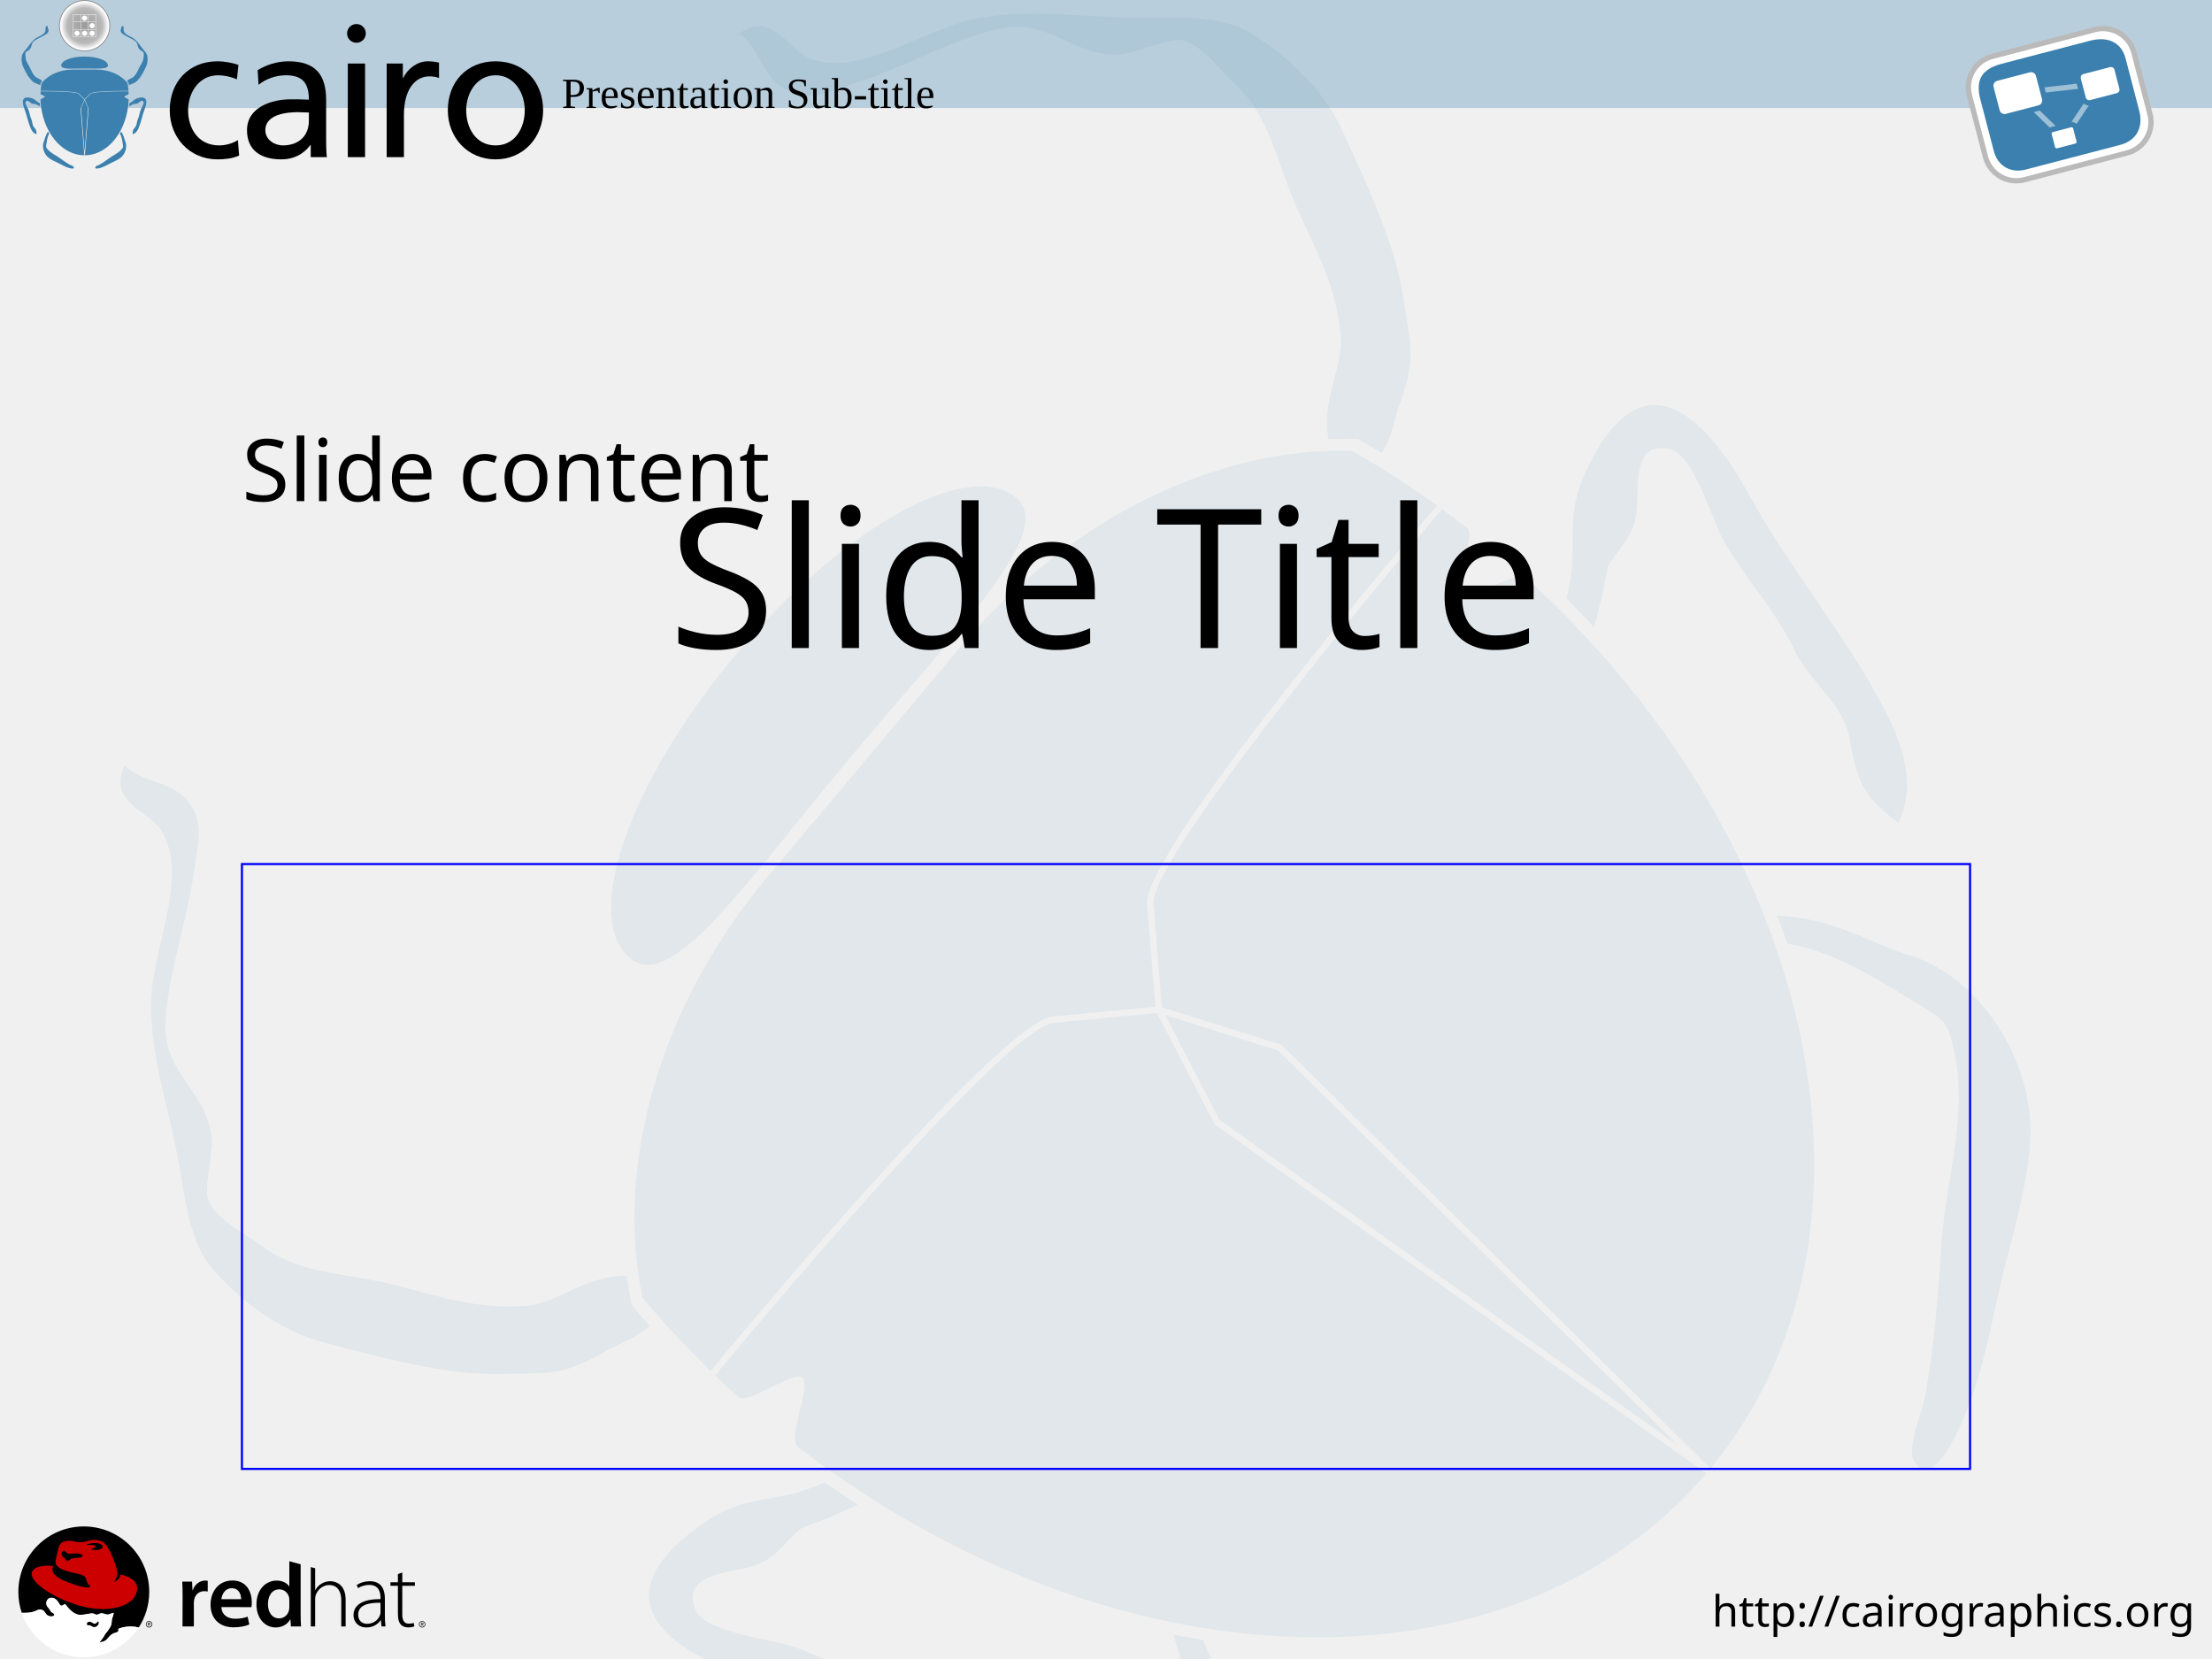
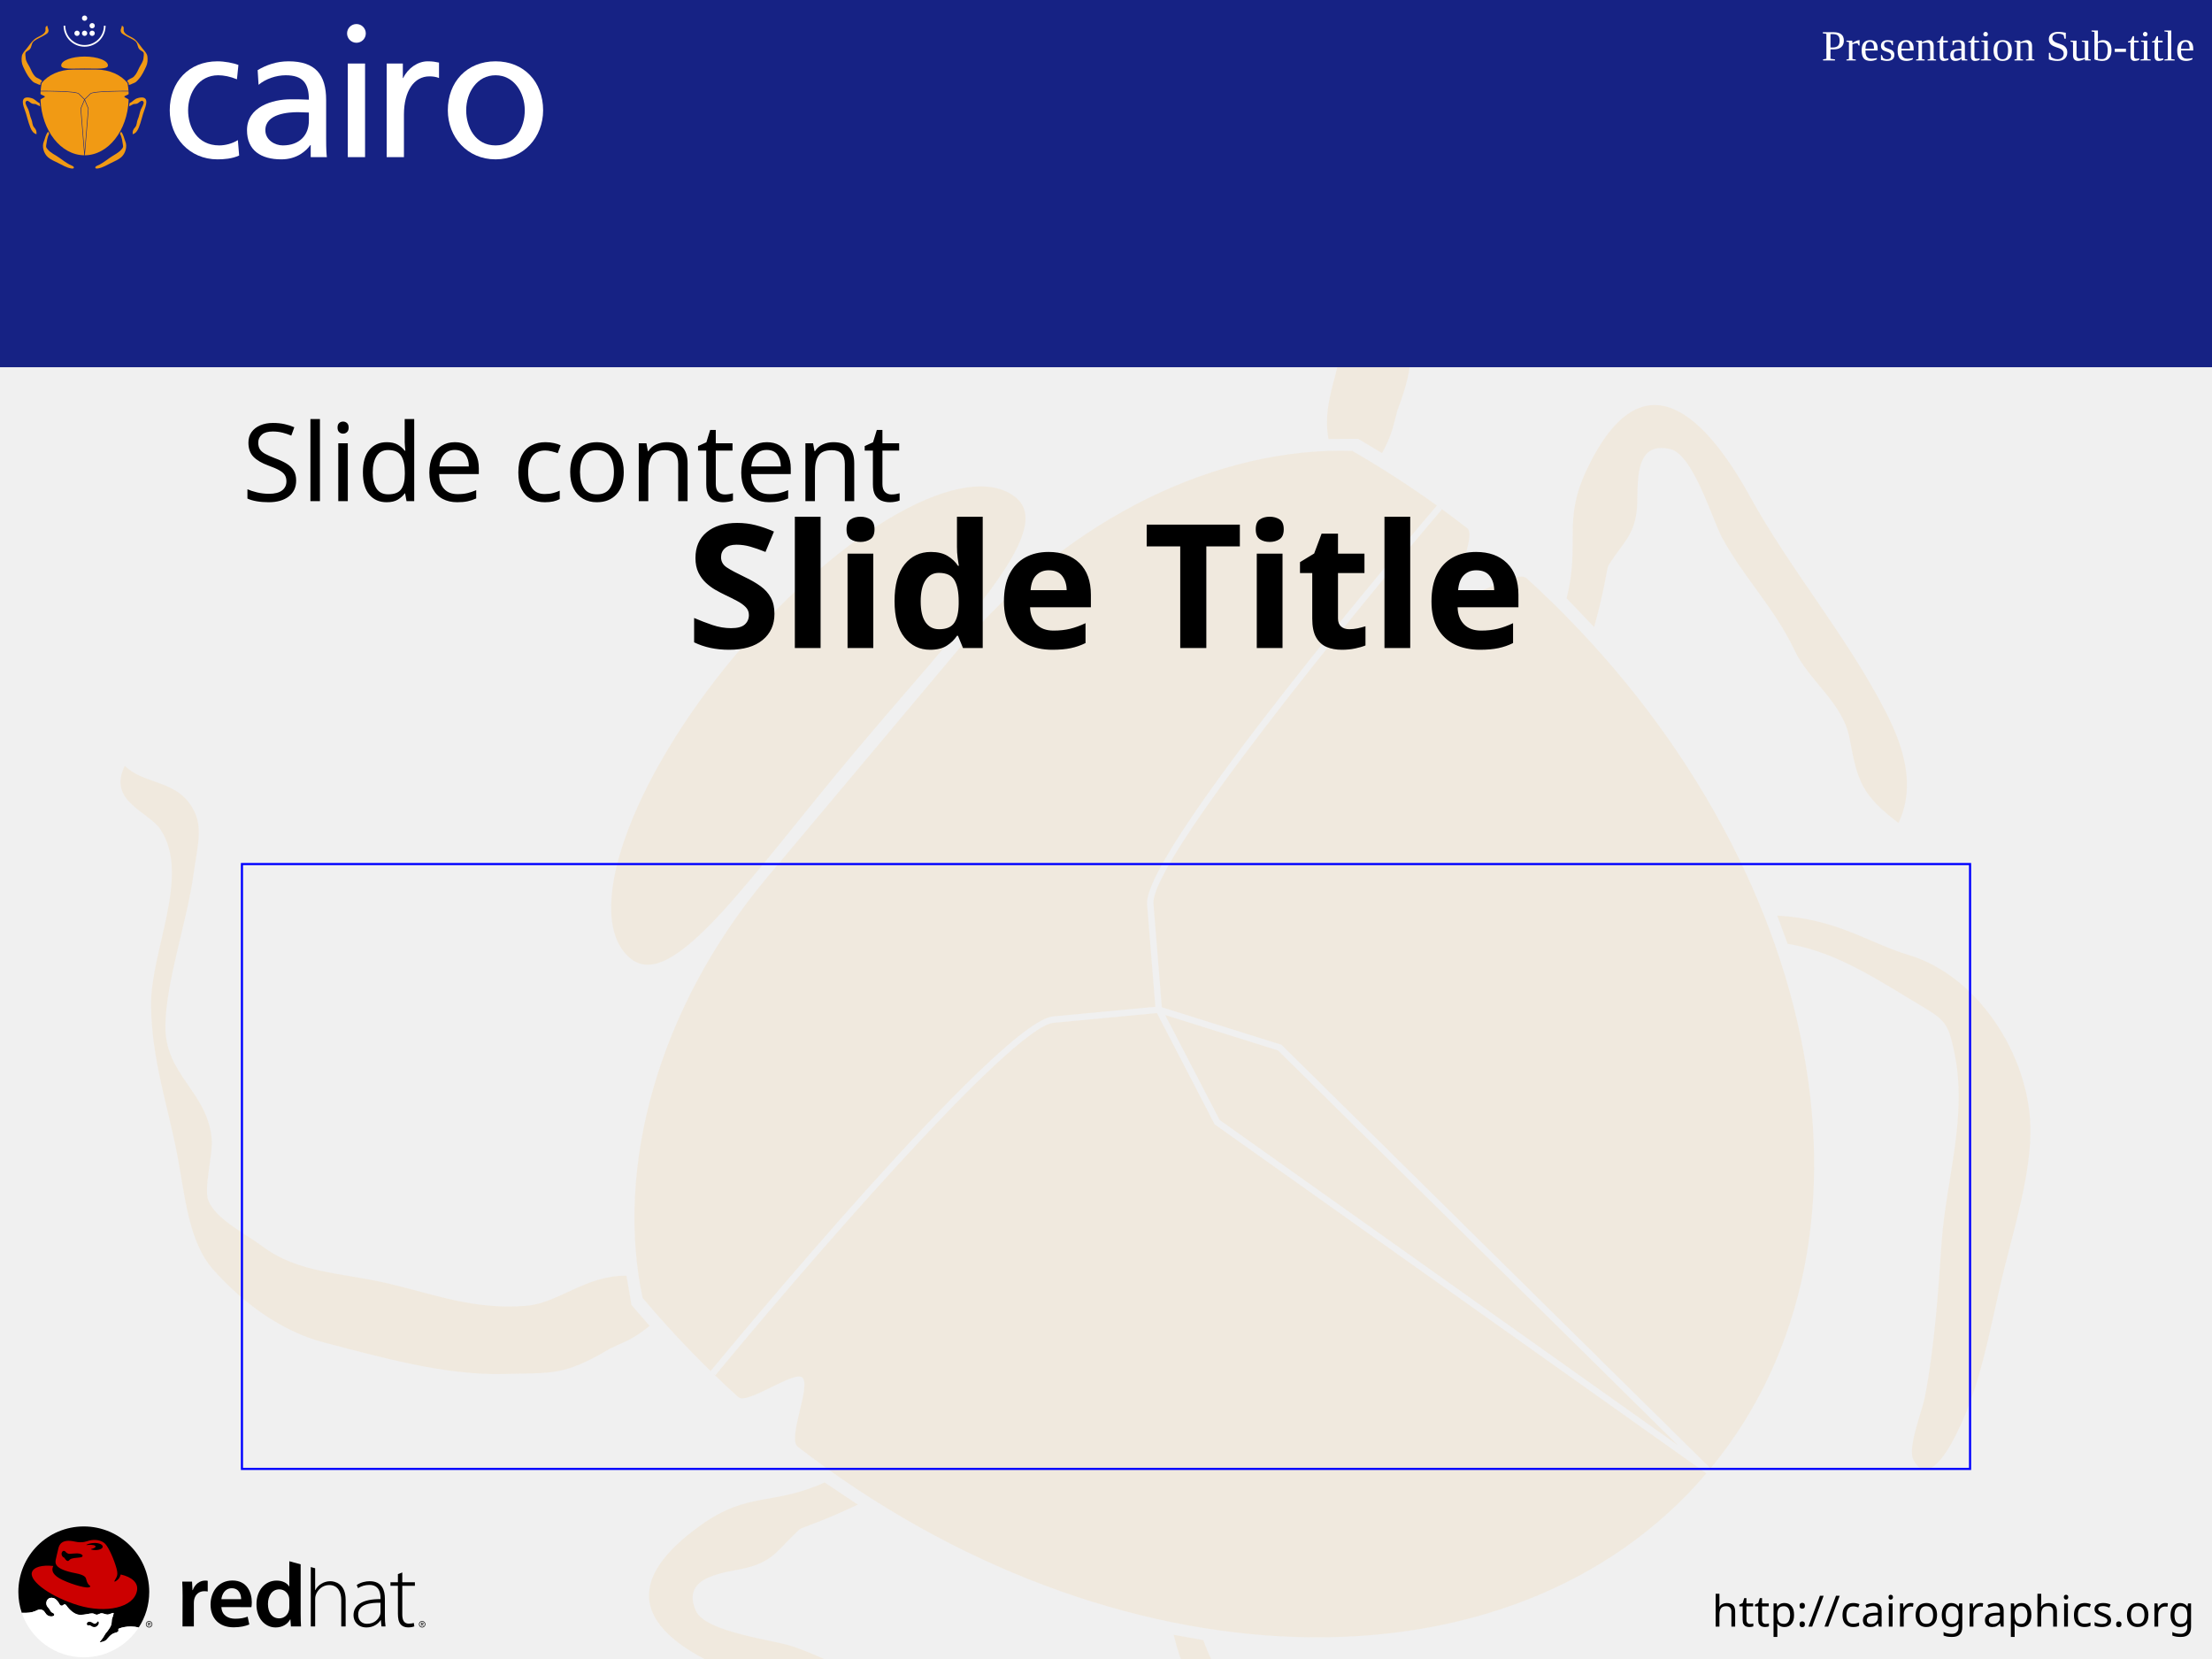
<svg xmlns="http://www.w3.org/2000/svg" xmlns:ns2="http://www.svgslides.org/svgslides0.1" xmlns:xlink="http://www.w3.org/1999/xlink" width="1024" height="768" fill="black">
  <defs id="cairo-artwork_defs">
    <g id="hacker_emblem">
      <g id="hacker_emblem_grid" fill="white" stroke="none">
        <rect x="-2.95" y="-3.05" width="6" height="0.1" />
        <rect x="2.95" y="-2.95" width="0.1" height="6" />
        <rect x="-3.05" y="2.95" width="6" height="0.1" />
        <rect x="-3.05" y="-3.05" width="0.1" height="6" />
        <rect x="-1.05" y="-2.95" width="0.1" height="5.9" />
        <rect x="0.95" y="-2.95" width="0.1" height="5.9" />
        <rect x="-2.95" y="-1.05" width="1.9" height="0.1" />
        <rect x="-0.95" y="-1.05" width="1.9" height="0.1" />
        <rect x="1.05" y="-1.05" width="1.9" height="0.1" />
        <rect x="-2.95" y="0.95" width="1.9" height="0.1" />
        <rect x="-0.95" y="0.95" width="1.9" height="0.1" />
        <rect x="1.05" y="0.95" width="1.9" height="0.1" />
      </g>
      <g id="hacker_emblem_dots" fill="white">
        <circle cx="0" cy="-2" r="0.7" />
        <circle cx="2" cy="0" r="0.7" />
        <circle cx="-2" cy="2" r="0.7" />
        <circle cx="0" cy="2" r="0.7" />
        <circle cx="2" cy="2" r="0.7" />
      </g>
    </g>
-     <g id="scarab" fill="#3B80AE">
+     <g id="scarab" fill="#f19a14">
      <g transform="translate(-150, -170)">
        <path id="scarab_head" d="M205.599,94.567c0-11.668-24.914-21.129-55.628-21.129     c-30.723,0-55.624,9.46-55.624,21.129c0,10.203,24.901,7.346,55.624,7.346C180.685,101.913,205.599,104.233,205.599,94.567z" />
        <path id="scarab_torso" d="M136.423,161.506c0,0,12.751,12.577,13.547,13.362     c2.262-2.232,13.545-13.362,13.545-13.362c7.135-7.036,87.111-6.399,91.066-6.363c-0.469-6.298-1.254-12.472-2.325-18.519     c-15.183-19.279-42.811-32.225-74.485-32.225h-55.518c-31.745,0-59.439,13.011-74.598,32.37c-1.054,6-1.829,12.128-2.296,18.374     C49.321,155.106,129.288,154.47,136.423,161.506z" />
        <path id="scarab_spine" d="M149.97,301.187c2.005-24.729,8.386-103.483,8.405-103.721     c-0.09-0.219-6.478-15.578-8.405-20.214c-1.936,4.655-8.316,19.995-8.408,20.214C141.582,197.704,147.965,276.458,149.97,301.187z" />
        <path id="scarab_wing_left" d="M140.403,197.149l8.862-21.31l-13.686-13.499     c-5.65-5.573-67.074-6.235-90.259-6.019l-0.006-0.622c-0.154,2.144-0.271,4.302-0.35,6.475     c-0.076,2.207,10.392,4.706,10.392,6.717c0,2.319-10.457,5.084-10.359,7.631c2.993,73.349,48.53,131.631,104.372,132.048     l-9.02-111.29L140.403,197.149z" />
        <path id="scarab_wing_right" d="M244.585,168.891c0-2.011,10.467-4.506,10.391-6.715     c-0.079-2.174-0.195-4.332-0.351-6.479l-0.004,0.624c-23.186-0.216-84.608,0.445-90.26,6.017l-13.688,13.502l8.915,21.438     l-9.017,111.29c55.854-0.417,101.378-58.698,104.373-132.049C255.04,173.976,244.585,171.209,244.585,168.891z" />
        <path id="scarab_leg_front_left" d="M44.506,141.12c-4.135-0.856-4.895-1.54-7.935-2.92     c-9.59-3.364-10.376-5.481-16.08-11.86c-7.426-8.306-12.661-20.142-17.1-29.463c-3.576-7.525-3.984-16.409-2.86-24.273     c0.991-6.935,7.144-12.869,12.074-18.92c5.844-7.191,10.356-14.822,17.924-21.354c7.736-6.682,23.203-9.809,26.168-19.648     C57.86,8.819,54.334,1.766,61.482,0c-0.366,4.703,3.639,8.477,2.397,13.575c-1.129,4.627-4.368,5.811-9.611,9.099     c-7.564,4.746-18.366,8.779-24.748,13.965c-7.175,5.827-4.369,13.771-10.569,20.057c-2.001,2.03-7.901,4.706-9.137,6.83     c-1.861,3.199-0.297,9.572-0.116,13.12c0.425,8.284,5.588,14.244,9.555,22.045c4.152,8.141,6.429,15.409,13.411,22.519     c4.183,4.262,11.429,4.802,16.21,10.647l-3.555,4.186L44.506,141.12z" />
        <path id="scarab_leg_middle_left" d="M43.94,191.922l-0.809-7.346     c-9.506-4.579-10.339-9.772-20.738-12.466c-23.728-6.151-21.361,11.25-15.532,26.373c5.676,14.726,8.237,30.23,14.345,44.795     c2.805,6.688,6.919,13.213,14.298,15.127c0.372-8.435-0.917-10.651-6.113-16.919c-4.395-5.293-3.326-12.548-6.072-18.504     c-3.581-7.804-4.196-15.646-7.279-23.502c-1.363-3.479-8.33-13.966-6.452-17.861c3.183-6.603,9.178-0.083,12.179,2.077     c4.218,3.036,6.467,2.223,11.681,2.898C34.041,186.673,37.005,188.756,43.94,191.922z" />
        <path id="scarab_leg_back_left" d="M65.839,257.063l-2.771-4.837     c-6.68,8.928-6.993,16.228-10.056,23.347c-5.277,12.263-0.157,28.851,9.854,37.676c6.052,5.375,15.907,9.618,23.122,13.136     c10.035,4.892,20.113,11.286,31.336,13.396c2.482,0.466,8.798,1.295,6.693-3.522c-0.975-2.237-8.091-4.591-10.146-5.734     c-8.312-4.623-16.377-10.524-24.142-16.176c-9.498-6.862-20.843-11.186-28.311-20.684c-3.054-3.885-3.544-4.922-2.816-9.39     c0.693-4.263,1.344-9.174,2.241-13.439C61.855,266.029,63.274,261.378,65.839,257.063z" />
        <path id="scarab_leg_front_right" d="M255.487,141.12c4.134-0.856,4.896-1.54,7.936-2.92     c9.583-3.364,10.369-5.481,16.071-11.86c7.428-8.306,12.661-20.142,17.115-29.463c3.574-7.525,3.983-16.409,2.86-24.273     c-0.992-6.935-7.157-12.869-12.087-18.92c-5.843-7.191-10.356-14.822-17.919-21.354c-7.735-6.682-23.202-9.809-26.167-19.648     C242.135,8.819,245.66,1.766,238.511,0c0.366,4.703-3.637,8.477-2.396,13.575c1.131,4.627,4.368,5.811,9.611,9.099     c7.563,4.746,18.367,8.779,24.747,13.965c7.17,5.827,4.362,13.771,10.563,20.057c2.001,2.03,7.901,4.706,9.139,6.83     c1.859,3.199,0.295,9.572,0.113,13.12c-0.424,8.284-5.588,14.244-9.553,22.045c-4.152,8.141-6.431,15.409-13.404,22.519     c-4.184,4.262-11.429,4.802-16.211,10.647l3.556,4.186L255.487,141.12z" />
        <path id="scarab_leg_middle_right" d="M256.053,191.922l0.81-7.346     c9.507-4.579,10.34-9.772,20.73-12.466c23.741-6.151,21.374,11.25,15.534,26.373c-5.676,14.726-8.238,30.23-14.347,44.795     c-2.804,6.688-6.911,13.213-14.291,15.127c-0.371-8.435,0.918-10.651,6.113-16.919c4.39-5.293,3.319-12.548,6.066-18.504     c3.58-7.804,4.197-15.646,7.278-23.502c1.363-3.479,8.33-13.966,6.453-17.861c-3.184-6.603-9.179-0.083-12.181,2.077     c-4.217,3.036-6.458,2.223-11.672,2.898C265.951,186.673,262.986,188.756,256.053,191.922z" />
        <path id="scarab_leg_back_right" d="M234.155,257.063l2.771-4.837     c6.679,8.928,6.991,16.228,10.057,23.347c5.274,12.263,0.154,28.851-9.854,37.676c-6.055,5.375-15.903,9.618-23.117,13.136     c-10.034,4.892-20.127,11.286-31.351,13.396c-2.481,0.466-8.789,1.295-6.691-3.522c0.976-2.237,8.092-4.591,10.146-5.734     c8.312-4.623,16.392-10.524,24.155-16.176c9.498-6.862,20.838-11.186,28.305-20.684c3.055-3.885,3.543-4.922,2.818-9.39     c-0.696-4.263-1.346-9.174-2.244-13.439C238.137,266.029,236.718,261.378,234.155,257.063z" />
      </g>
    </g>
    <radialGradient id="gradient_radial_dung" cx="0" cy="0" r="60" fx="0" fy="0" gradientUnits="userSpaceOnUse">
      <stop offset="0" stop-color="#9a9a9a" />
      <stop offset="0.70" stop-color="#bababa" />
      <stop offset="0.95" stop-color="#FFFFFF" />
    </radialGradient>
    <g id="dung">
      <circle cx="0" cy="0" r="60" fill="url(#gradient_radial_dung)" />
      <g transform="translate(-61, -61)">
        <path fill="#8a8a8a" d="M0,61c0,33.636,27.364,61,61,61s61-27.364,61-61S94.636,0,61,0S0,27.364,0,61z        M2,61C2,28.467,28.467,2,61,2c32.532,0,59,26.467,59,59c0,32.533-26.468,59-59,59C28.467,120,2,93.533,2,61z" />
      </g>
      <use xlink:href="#hacker_emblem" x="0" y="0" transform="scale(9)" />
    </g>
+     <g id="dung_2_color">
+       <path stroke-width="4" stroke="white" fill="none" d=" M 48,   0 C 48,   12.73,    42.943, 24.939   33.941, 33.941 C 24.939, 42.943   12.73, 48   0,   48 C -12.73, 48,    -24.939, 42.943   -33.941, 33.941 C -42.943, 24.939,   -48,   12.73,   -48,   0, C -48,   -12.73,    -42.943, -24.939,   -33.941, -33.941 C -24.939, -42.943,   -12.73, -48,    0,   -48 C 12.73, -48,    24.939, -42.943,   33.941, -33.941 C 42.943, -24.939,   48,   -12.73,   48,   0" />
+       <g transform="scale(9)" fill="white" stroke="none" stroke-width="0.222">
+         <circle cx="0" cy="-2" r="0.7" />
+         <circle cx="2" cy="0" r="0.7" />
+         <circle cx="-2" cy="2" r="0.7" />
+         <circle cx="0" cy="2" r="0.7" />
+         <circle cx="2" cy="2" r="0.7" />
+       </g>
+     </g>
    <g id="cairo_logo">
-       <use xlink:href="#dung" x="0" y="0" transform="translate(0, -140)" />
+       <use xlink:href="#dung_2_color" x="0" y="0" transform="translate(0, -140)" />
      <use xlink:href="#scarab" x="0" y="0" transform="translate(0, 30)" />
    </g>
    <g id="cairo_logo_dung-centered">
-       <use xlink:href="#dung" x="0" y="0" />
+       <use xlink:href="#dung_2_color" x="0" y="0" />
      <use xlink:href="#scarab" x="0" y="0" transform="translate(0,170)" />
    </g>
    <g id="cairo_logo_scarab-centered">
-       <use xlink:href="#dung" x="0" y="0" transform="translate(0, -175.85)" />
+       <use xlink:href="#dung_2_color" x="0" y="0" transform="translate(0, -175.85)" />
      <use xlink:href="#scarab" x="0" y="0" transform="translate(0, -5.85)" />
    </g>
    <g id="cairo_logo_top-centered">
-       <use xlink:href="#dung" x="0" y="0" transform="translate(0, 60)" />
+       <use xlink:href="#dung_2_color" x="0" y="0" transform="translate(0, 60)" />
      <use xlink:href="#scarab" x="0" y="0" transform="translate(0, 230)" />
    </g>
    <g id="cairo_logo_bottom-centered">
-       <use xlink:href="#dung" x="0" y="0" transform="translate(0, -340)" />
+       <use xlink:href="#dung_2_color" x="0" y="0" transform="translate(0, -340)" />
      <use xlink:href="#scarab" x="0" y="0" transform="translate(0, -170)" />
    </g>
    <g id="cairo_logo_right-centered">
-       <use xlink:href="#dung" x="0" y="0" transform="translate(-150, -140)" />
+       <use xlink:href="#dung_2_color" x="0" y="0" transform="translate(-150, -140)" />
      <use xlink:href="#scarab" x="0" y="0" transform="translate(-150, 30)" />
    </g>
    <g id="cairo_logo_left-centered">
-       <use xlink:href="#dung" x="0" y="0" transform="translate(150, -140)" />
+       <use xlink:href="#dung_2_color" x="0" y="0" transform="translate(150, -140)" />
      <use xlink:href="#scarab" x="0" y="0" transform="translate(150, 30)" />
    </g>
    <g id="cairo_logo_topleft-centered">
-       <use xlink:href="#dung" x="0" y="0" transform="translate(150, 60)" />
+       <use xlink:href="#dung_2_color" x="0" y="0" transform="translate(150, 60)" />
      <use xlink:href="#scarab" x="0" y="0" transform="translate(150, 230)" />
    </g>
    <g id="cairo_logo_topright-centered">
-       <use xlink:href="#dung" x="0" y="0" transform="translate(-150, 60)" />
+       <use xlink:href="#dung_2_color" x="0" y="0" transform="translate(-150, 60)" />
      <use xlink:href="#scarab" x="0" y="0" transform="translate(-150, 230)" />
    </g>
    <g id="cairo_logo_bottomleft-centered">
-       <use xlink:href="#dung" x="0" y="0" transform="translate(150, -340)" />
+       <use xlink:href="#dung_2_color" x="0" y="0" transform="translate(150, -340)" />
      <use xlink:href="#scarab" x="0" y="0" transform="translate(150, -170)" />
    </g>
    <g id="cairo_logo_bottomright-centered">
-       <use xlink:href="#dung" x="0" y="0" transform="translate(-150, -340)" />
+       <use xlink:href="#dung_2_color" x="0" y="0" transform="translate(-150, -340)" />
      <use xlink:href="#scarab" x="0" y="0" transform="translate(-150, -170)" />
    </g>
    <g id="cairo_text" transform="translate(0,-97)">
      <g transform="scale(0.1484,0.1484)">
        <g transform="translate(-1139,-208.5)">
          <path transform="translate(65,0)" d="           M 412, 433            C 385, 422 336, 413 298, 413            C 142, 413 38, 525 38, 680            C 38, 826 144, 947 298, 947            C 332, 947 377, 944 416, 926            L 409, 842            C 380, 861 340, 871 308, 871            C 187, 871 138, 771 138, 680            C 138, 583 197, 489 302, 489            C 332, 489 368, 496 404, 511            L 412, 433 " />
          <path transform="translate(486.75,0)" d="           M 109, 541            C 147, 509 204, 489 257, 489            C 351, 489 383, 534 383, 622            C 346, 620 320, 620 283, 620            C 186, 620 46, 660 46, 788            C 46, 899 123, 947 233, 947            C 319, 947 369, 900 391, 869            L 393, 869            L 393, 935            L 481, 935            C 479, 920 477, 893 477, 835            L 477, 624            C 477, 485 418, 413 272, 413            C 207, 413 151, 433 104, 461            L 109, 541            M 383, 737            C 383, 813 334, 871 241, 871            C 198, 871 146, 842 146, 788            C 146, 698 272, 690 323, 690            C 343, 690 363, 692 383, 692            L 383, 737 " />
          <path transform="translate(1000,0)" d="           M 92, 935            L 186, 935            L 186, 425            L 92, 425            L 92, 935            M 88, 261           A 51, 51 0 1 1 190,261           A 51, 51 0 1 1 88,261" />
          <path transform="translate(1234.25,0)" d="           M 80, 935            L 174, 935            L 174, 703            C 174, 575 229, 495 313, 495            C 329, 495 348, 497 365, 504            L 365, 420            C 345, 416 331, 413 303, 413            C 249, 413 195, 451 170, 504            L 168, 504            L 168, 425            L 80, 425            L 80, 935 " />
          <path transform="translate(1610,0)" d="           M 46, 680            C 46, 826 152, 947 306, 947            C 459, 947 565, 826 565, 680            C 565, 525 461, 413 306, 413            C 150, 413 46, 525 46, 680            M 146, 680            C 146, 583 205, 489 306, 489            C 406, 489 465, 583 465, 680            C 465, 771 416, 871 306, 871            C 195, 871 146, 771 146, 680 " />
        </g>
      </g>
    </g>
    <g id="cairo_text_small_spaced" transform="translate(0,-71)">
      <g transform="scale(0.085,0.085)">
        <g transform="translate(-1139,-208.5)">
          <path transform="translate(-151,0)" d="           M 412, 433            C 385, 422 336, 413 298, 413            C 142, 413 38, 525 38, 680            C 38, 826 144, 947 298, 947            C 332, 947 377, 944 416, 926            L 409, 842            C 380, 861 340, 871 308, 871            C 187, 871 138, 771 138, 680            C 138, 583 197, 489 302, 489            C 332, 489 368, 496 404, 511            L 412, 433 " />
          <path transform="translate(379.5,0)" d="           M 109, 541            C 147, 509 204, 489 257, 489            C 351, 489 383, 534 383, 622            C 346, 620 320, 620 283, 620            C 186, 620 46, 660 46, 788            C 46, 899 123, 947 233, 947            C 319, 947 369, 900 391, 869            L 393, 869            L 393, 935            L 481, 935            C 479, 920 477, 893 477, 835            L 477, 624            C 477, 485 418, 413 272, 413            C 207, 413 151, 433 104, 461            L 109, 541            M 383, 737            C 383, 813 334, 871 241, 871            C 198, 871 146, 842 146, 788            C 146, 698 272, 690 323, 690            C 343, 690 363, 692 383, 692            L 383, 737 " />
          <path transform="translate(1000,0)" d="           M 92, 935            L 186, 935            L 186, 425            L 92, 425            L 92, 935            M 88, 261           A 51, 51 0 1 1 190,261           A 51, 51 0 1 1 88,261" />
          <path transform="translate(1341.5,0)" d="           M 80, 935            L 174, 935            L 174, 703            C 174, 575 229, 495 313, 495            C 329, 495 348, 497 365, 504            L 365, 420            C 345, 416 331, 413 303, 413            C 249, 413 195, 451 170, 504            L 168, 504            L 168, 425            L 80, 425            L 80, 935 " />
          <path transform="translate(1826,0)" d="           M 46, 680            C 46, 826 152, 947 306, 947            C 459, 947 565, 826 565, 680            C 565, 525 461, 413 306, 413            C 150, 413 46, 525 46, 680            M 146, 680            C 146, 583 205, 489 306, 489            C 406, 489 465, 583 465, 680            C 465, 771 416, 871 306, 871            C 195, 871 146, 771 146, 680 " />
        </g>
      </g>
    </g>
    <g id="cairo_text_small" transform="translate(0,-71)">
      <g transform="scale(0.085,0.085)">
        <g transform="translate(-1139,-208.5)">
          <path transform="translate(-151,0)" d="           M 412, 433            C 385, 422 336, 413 298, 413            C 142, 413 38, 525 38, 680            C 38, 826 144, 947 298, 947            C 332, 947 377, 944 416, 926            L 409, 842            C 380, 861 340, 871 308, 871            C 187, 871 138, 771 138, 680            C 138, 583 197, 489 302, 489            C 332, 489 368, 496 404, 511            L 412, 433 " />
          <path transform="translate(261.75,0)" d="           M 109, 541            C 147, 509 204, 489 257, 489            C 351, 489 383, 534 383, 622            C 346, 620 320, 620 283, 620            C 186, 620 46, 660 46, 788            C 46, 899 123, 947 233, 947            C 319, 947 369, 900 391, 869            L 393, 869            L 393, 935            L 481, 935            C 479, 920 477, 893 477, 835            L 477, 624            C 477, 485 418, 413 272, 413            C 207, 413 151, 433 104, 461            L 109, 541            M 383, 737            C 383, 813 334, 871 241, 871            C 198, 871 146, 842 146, 788            C 146, 698 272, 690 323, 690            C 343, 690 363, 692 383, 692            L 383, 737 " />
          <path transform="translate(764.75)" d="           M 92, 935            L 186, 935            L 186, 425            L 92, 425            L 92, 935            M 88, 261           A 51, 51 0 1 1 190,261           A 51, 51 0 1 1 88,261" />
          <path transform="translate(988.5,0)" d="           M 80, 935            L 174, 935            L 174, 703            C 174, 575 229, 495 313, 495            C 329, 495 348, 497 365, 504            L 365, 420            C 345, 416 331, 413 303, 413            C 249, 413 195, 451 170, 504            L 168, 504            L 168, 425            L 80, 425            L 80, 935 " />
          <path transform="translate(1355.5,0)" d="           M 46, 680            C 46, 826 152, 947 306, 947            C 459, 947 565, 826 565, 680            C 565, 525 461, 413 306, 413            C 150, 413 46, 525 46, 680            M 146, 680            C 146, 583 205, 489 306, 489            C 406, 489 465, 583 465, 680            C 465, 771 416, 871 306, 871            C 195, 871 146, 771 146, 680 " />
        </g>
      </g>
    </g>
    <g id="cairo_logo_text_small">
      <use xlink:href="#cairo_logo_bottomleft-centered" transform="translate(0, 78), scale(0.1944)" />
-       <use xlink:href="#cairo_text_small" transform="translate(175,82)" />
+       <use xlink:href="#cairo_text_small" fill="white" transform="translate(175,82)" />
    </g>
    <g id="cairo_logo_with_text">
      <use xlink:href="#cairo_logo_top-centered" transform="translate(0, -245)" />
      <use xlink:href="#cairo_text" transform="translate(0, 245)" />
    </g>
    <g id="cairo_banner">
      <use xlink:href="#cairo_logo_bottomleft-centered" transform="translate(-180, 40), scale(0.1944)" />
      <use xlink:href="#cairo_text_small" transform="translate(0, 42)" fill="black" />
      <use xlink:href="#cairo_logo_bottomleft-centered" transform="translate(180, 40), scale(0.1944), scale(-1, 1)" />
    </g>
    <g id="freedesktop_org_logo" style="fill:#FFFFFF;stroke:#3B80AE;stroke-width:2.459;">
      <g>
        <path style="stroke:#BABABA;" d="M85.277,40.796c2.058,7.884-2.667,15.942-10.551,17.999L27.143,71.21c-7.884,2.057-15.943-2.667-18-10.552            l-7.448-28.55c-2.057-7.884,2.667-15.942,10.551-17.999L59.83,1.695c7.884-2.057,15.942,2.667,17.999,10.551            l7.449,28.55z" />&gt;
		    <path style="fill:#3B80AE;stroke:none;" d="M80.444,39.778c1.749,7.854-1.816,13.621-9.504,15.447l-42.236,11.02c-7.569,2.396-14.089-1.181               -15.838-8.836L6.53,33.127c-1.749-8.145,0.709-12.889,9.503-15.447L58.27,6.661               c8.144-1.826,14.089,1.363,15.838,8.835l6.336,24.282z" />&gt;
		    </g>g&gt;
		    <path style="opacity:0.5;fill:none;stroke:#FFFFFF;" d="M45.542,51.793L24.104,31.102l38.1-4.393L45.542,51.793z" />&gt;
		    <path d="M72.325,28.769c0.405,1.55-0.525,3.136-2.075,3.541l-12.331,3.217c-1.551,0.404-3.137-0.525-3.542-2.076l-2.295-8.801         c-0.405-1.551,0.524-3.137,2.076-3.542l12.33-3.217c1.551-0.405,3.137,0.525,3.542,2.076l2.295,8.801z" />&gt;
		    <path d="M36.51,33.625c0.496,1.9-0.645,3.844-2.545,4.34l-15.112,3.943c-1.901,0.496-3.845-0.644-4.34-2.544l-2.814-10.786         c-0.496-1.901,0.644-3.844,2.544-4.34l15.113-3.942c1.901-0.496,3.845,0.643,4.34,2.544l2.814,10.786z" />&gt;
		    <path d="M52.493,53.208c0.278,1.065-0.36,2.154-1.425,2.432L42.6,57.848c-1.064,0.277-2.153-0.36-2.431-1.426l-1.577-6.043         c-0.277-1.064,0.36-2.153,1.425-2.432l8.468-2.209c1.064-0.277,2.154,0.361,2.431,1.426l1.577,6.043z" />&gt;
		    </g>g&gt;
		    <g id="bullet">
      <use x="0" y="0" xlink:href="#cairo_logo" transform="translate(-6,-2) scale(0.1, 0.1)" />&gt;
		    </g>
    <g id="redhat_logo_horizontal">
      <g fill="black" stroke="none" transform="translate(0,124),scale(1,-1),translate(-214,-258)" fill-rule="evenodd">
        <path fill="black" d="     M 367.062 315.32     C 367.062 320.877 366.946 324.964 366.723 328.66     L 375.811 328.66     L 376.2 320.776     L 376.497 320.776     C 378.539 326.622 383.381 329.6 387.859 329.6     C 388.884 329.6 389.482 329.56 390.322 329.373     L 390.322 319.486     C 389.34 319.676 388.422 319.784 387.159 319.784     C 382.16 319.784 378.688 316.601 377.751 311.845     C 377.573 310.918 377.481 309.809 377.481 308.678     L 377.481 287.15     L 366.977 287.15     L 367.062 315.32    " />
        <path fill="black" d="     M 402.993 305.079     C 403.272 297.559 409.092 294.269 415.814 294.269     C 420.641 294.269 424.094 295.023 427.268 296.192     L 428.823 288.968     C 425.269 287.463 420.341 286.336 414.315 286.336     C 400.838 286.336 392.941 294.659 392.941 307.381     C 392.941 318.837 399.891 329.677 413.244 329.677     C 426.74 329.677 431.134 318.577 431.134 309.489     C 431.134 307.538 430.962 305.971 430.759 305.006     L 402.993 305.079      M 421.248 312.393     C 421.295 316.239 419.621 322.509 412.59 322.509     C 406.13 322.509 403.444 316.645 402.972 312.393     L 421.248 312.393    " />
        <path fill="black" d="     M 476.355 344.667     L 465.864 347.508     L 465.864 324.191     L 465.69 324.191     C 463.834 327.256 459.741 329.6 454.057 329.6     C 444.076 329.6 435.383 321.337 435.448 307.431     C 435.448 294.672 443.298 286.217 453.212 286.217     C 459.202 286.217 464.211 289.072 466.691 293.722     L 466.878 293.722     L 467.349 287.15     L 476.7 287.15     C 476.508 289.972 476.355 294.543 476.355 298.792     L 476.355 344.667      M 465.864 305.15     C 465.864 304.048 465.786 303.023 465.545 302.087     C 464.487 297.544 460.773 294.617 456.482 294.617     C 449.872 294.617 446.09 300.188 446.09 307.816     C 446.09 315.517 449.838 321.476 456.602 321.476     C 461.321 321.476 464.699 318.148 465.627 314.106     C 465.807 313.256 465.864 312.208 465.864 311.371     L 465.864 305.15    " />
        <path fill="black" d="     M 503.796 329.018     C 500.684 329.018 497.893 328.119 495.549 326.671     C 493.116 325.246 491.135 323.046 489.959 320.767     L 489.791 320.767     L 489.791 341.019     L 485.743 342.123     L 485.743 287.15     L 489.791 287.15     L 489.791 312.179     C 489.791 313.841 489.92 314.995 490.346 316.211     C 492.093 321.301 496.89 325.481 502.689 325.481     C 511.066 325.481 513.967 318.76 513.967 311.391     L 513.967 287.15     L 518.014 287.15     L 518.014 311.836     C 518.014 327.079 507.675 329.018 503.796 329.018    " />
        <path fill="black" d="     M 554.341 296.873     C 554.341 293.636 554.469 290.283 554.938 287.15     L 551.208 287.15     L 550.613 293.016     L 550.421 293.016     C 548.438 289.859 543.876 286.217 537.373 286.217     C 529.139 286.217 525.306 292.012 525.306 297.469     C 525.306 306.912 533.642 312.606 550.292 312.432     L 550.292 313.523     C 550.292 317.572 549.504 325.647 539.824 325.586     C 536.245 325.586 532.513 324.625 529.551 322.537     L 528.263 325.481     C 532.001 328.014 536.566 329.018 540.27 329.018     C 552.08 329.018 554.341 320.151 554.341 312.838     L 554.341 296.873      M 550.292 309.023     C 541.381 309.281 529.613 307.934 529.613 298.106     C 529.613 292.225 533.495 289.581 537.758 289.581     C 544.58 289.581 548.456 293.802 549.868 297.787     C 550.165 298.662 550.292 299.537 550.292 300.24     L 550.292 309.023    " />
        <path fill="black" d="     M 570.459 337.1     L 570.459 328.08     L 582.124 328.08     L 582.124 324.796     L 570.459 324.796     L 570.459 298.194     C 570.459 292.991 572.076 289.728 576.469 289.728     C 578.582 289.728 580.076 290.008 581.121 290.371     L 581.61 287.235     C 580.287 286.684 578.43 286.254 575.962 286.254     C 572.974 286.254 570.5 287.193 568.899 289.154     C 567.047 291.306 566.412 294.741 566.412 298.916     L 566.412 324.796     L 559.506 324.796     L 559.506 328.08     L 566.412 328.08     L 566.412 335.606     L 570.459 337.1    " />
        <path fill="black" d="     M 335.5 288.971     L 336.035 288.971     L 336.841 287.644     L 337.361 287.644     L 336.489 288.994     C 336.94 289.05 337.283 289.288 337.283 289.834     C 337.283 290.438 336.926 290.705 336.202 290.705     L 335.037 290.705     L 335.037 287.644     L 335.5 287.644     L 335.5 288.971      M 335.5 289.364     L 335.5 290.31     L 336.132 290.31     C 336.453 290.31 336.798 290.24 336.798 289.865     C 336.798 289.392 336.449 289.364 336.057 289.364     L 335.5 289.364    " />
        <path fill="black" d="     M 339.044 289.172     C 339.044 287.518 337.704 286.176 336.049 286.176     C 334.395 286.176 333.053 287.518 333.053 289.172     C 333.053 290.827 334.395 292.168 336.049 292.168     C 337.704 292.168 339.044 290.827 339.044 289.172      M 336.049 291.637     C 334.687 291.637 333.584 290.533 333.584 289.172     C 333.584 287.81 334.687 286.706 336.049 286.706     C 337.408 286.706 338.512 287.81 338.512 289.172     C 338.512 290.533 337.408 291.637 336.049 291.637    " />
        <path fill="black" d="     M 326.453 286.208     C 324.118 286.745 321.64 287.08 319.134 287.08     C 314.85 287.08 310.95 286.339 308.073 285.143     C 307.756 284.984 307.53 284.653 307.53 284.276     C 307.53 284.141 307.565 283.999 307.617 283.884     C 307.957 282.897 307.398 281.828 304.616 281.216     C 300.488 280.31 297.883 276.053 296.392 274.637     C 294.641 272.976 289.697 271.953 290.44 272.943     C 291.022 273.719 293.248 276.135 294.602 278.748     C 295.812 281.083 296.891 281.746 298.375 283.974     C 298.811 284.627 300.5 286.922 300.991 288.737     C 301.543 290.511 301.356 292.734 301.568 293.649     C 301.872 294.97 303.118 297.837 303.213 299.453     C 303.267 300.369 299.392 298.149 297.553 298.149     C 295.714 298.149 293.923 299.248 292.281 299.328     C 290.248 299.425 288.941 297.761 287.103 298.051     C 286.052 298.218 285.167 299.143 283.331 299.213     C 280.718 299.309 277.524 297.761 271.526 297.953     C 265.625 298.144 260.175 305.408 259.431 306.563     C 258.56 307.92 257.496 307.92 256.335 306.856     C 255.174 305.792 253.743 306.627 253.336 307.339     C 252.561 308.694 250.493 312.654 247.288 313.482     C 242.856 314.631 240.612 311.028 240.903 308.162     C 241.199 305.252 243.08 304.438 243.951 302.891     C 244.821 301.343 245.267 300.343 246.905 299.657     C 248.067 299.176 248.5 298.458 248.153 297.505     C 247.851 296.674 246.642 296.483 245.848 296.446     C 244.159 296.366 242.976 296.824 242.112 297.376     C 241.108 298.014 240.292 298.903 239.416 300.413     C 238.402 302.078 236.805 302.804 234.945 302.804     C 234.059 302.804 233.23 302.569 232.492 302.19     C 229.577 300.675 226.106 299.774 222.371 299.774     L 218.157 299.773     C 216.106 305.856 214.995 312.368 214.995 319.142     C 214.995 352.606 242.123 379.733 275.586 379.733     C 309.05 379.733 336.176 352.606 336.176 319.142     C 336.176 307 332.603 295.69 326.453 286.208    " />
        <path fill="white" d="     M 326.453 286.209     C 324.118 286.746 321.64 287.084 319.134 287.084     C 314.85 287.084 310.95 286.342 308.073 285.144     C 307.756 284.987 307.53 284.655 307.53 284.278     C 307.53 284.142 307.565 284.001 307.617 283.884     C 307.957 282.899 307.398 281.831 304.616 281.218     C 300.488 280.312 297.883 276.054 296.392 274.642     C 294.641 272.977 289.697 271.955 290.44 272.946     C 291.022 273.72 293.248 276.137 294.602 278.749     C 295.812 281.083 296.891 281.75 298.375 283.976     C 298.811 284.627 300.5 286.924 300.991 288.74     C 301.543 290.512 301.356 292.735 301.568 293.651     C 301.872 294.973 303.118 297.838 303.213 299.457     C 303.267 300.372 299.392 298.15 297.553 298.15     C 295.714 298.15 293.923 299.251 292.281 299.33     C 290.248 299.426 288.941 297.763 287.103 298.052     C 286.052 298.221 285.167 299.147 283.331 299.215     C 280.718 299.31 277.524 297.763 271.526 297.956     C 265.625 298.147 260.175 305.412 259.431 306.567     C 258.56 307.922 257.496 307.922 256.335 306.857     C 255.174 305.794 253.743 306.63 253.336 307.344     C 252.561 308.696 250.493 312.655 247.288 313.485     C 242.856 314.634 240.612 311.031 240.903 308.164     C 241.199 305.254 243.08 304.44 243.951 302.893     C 244.821 301.344 245.267 300.346 246.905 299.662     C 248.067 299.177 248.5 298.461 248.153 297.507     C 247.851 296.677 246.642 296.487 245.848 296.449     C 244.159 296.367 242.976 296.826 242.112 297.376     C 241.108 298.018 240.292 298.904 239.416 300.416     C 238.402 302.08 236.805 302.809 234.945 302.809     C 234.059 302.809 233.23 302.572 232.492 302.193     C 229.577 300.675 226.106 299.777 222.371 299.777     L 218.157 299.774     C 226.236 275.81 248.897 258.553 275.586 258.553     C 296.906 258.553 315.654 269.563 326.453 286.209    " />
        <path fill="black" d="     M 288.931 291.764     C 289.242 291.46 289.779 290.438 289.123 289.14     C 288.754 288.452 288.358 287.968 287.649 287.402     C 286.797 286.719 285.131 285.931 282.846 287.38     C 281.617 288.159 281.543 288.421 279.847 288.201     C 278.635 288.043 278.153 289.266 278.588 290.283     C 279.024 291.297 280.815 292.119 283.04 290.813     C 284.041 290.226 285.603 288.984 286.969 290.084     C 287.536 290.538 287.875 290.841 288.661 291.75     C 288.696 291.788 288.746 291.81 288.802 291.81     C 288.852 291.81 288.897 291.793 288.931 291.764    " />
        <path fill="#cc0000" d="     M 309.777 335.263     C 309.179 333.251 308.327 330.676 304.539 328.731     C 303.988 328.45 303.776 328.913 304.031 329.348     C 305.463 331.783 305.717 332.392 306.133 333.353     C 306.715 334.757 307.02 336.755 305.862 340.922     C 303.584 349.122 298.83 360.083 295.375 363.639     C 292.04 367.07 285.998 368.036 280.537 366.635     C 278.526 366.119 274.592 364.073 267.294 365.717     C 254.665 368.56 252.794 362.237 252.069 359.482     C 251.344 356.727 249.605 348.897 249.605 348.897     C 249.024 345.709 248.265 340.163 267.874 336.429     C 277.009 334.688 277.474 332.328 277.878 330.629     C 278.603 327.585 279.763 325.844 281.067 324.975     C 282.373 324.103 281.067 323.383 279.619 323.235     C 275.728 322.831 261.349 326.954 252.843 331.788     C 245.883 336.041 245.766 339.872 247.358 343.121     C 236.845 344.257 228.956 342.135 227.525 337.158     C 225.069 328.616 246.305 314.026 270.484 306.706     C 295.858 299.022 321.956 304.386 324.856 320.335     C 326.174 327.581 320.071 332.942 309.777 335.263    " />
        <path fill="black" d="     M 270.871 350.881     C 263.872 350.375 263.145 349.619 261.834 348.223     C 259.985 346.254 257.551 350.777 257.551 350.777     C 256.09 351.085 254.318 353.44 255.274 355.641     C 256.216 357.817 257.955 357.164 258.5 356.487     C 259.163 355.662 260.577 354.312 262.414 354.361     C 264.251 354.41 266.371 354.796 269.326 354.796     C 272.321 354.796 274.335 353.678 274.449 352.717     C 274.546 351.897 274.206 351.123 270.871 350.881    " />
        <path fill="black" d="     M 278.224 362.446     C 278.213 362.445 278.202 362.444 278.192 362.444     C 278.084 362.444 277.996 362.527 277.996 362.627     C 277.996 362.701 278.041 362.765 278.106 362.794     C 279.463 363.511 281.487 364.081 283.804 364.317     C 284.499 364.389 285.179 364.425 285.832 364.431     C 285.948 364.431 286.062 364.43 286.179 364.428     C 290.062 364.34 293.172 362.797 293.125 360.981     C 293.079 359.165 289.896 357.764 286.011 357.851     C 284.753 357.879 283.573 358.062 282.558 358.354     C 282.438 358.386 282.351 358.488 282.351 358.609     C 282.351 358.731 282.438 358.834 282.56 358.864     C 284.984 359.425 286.619 360.341 286.504 361.207     C 286.351 362.354 283.182 362.979 279.425 362.601     C 279.014 362.56 278.612 362.507 278.224 362.446    " />
        <path fill="black" d="     M 588.302 288.971     L 588.837 288.971     L 589.643 287.644     L 590.163 287.644     L 589.29 288.994     C 589.742 289.05 590.085 289.288 590.085 289.834     C 590.085 290.438 589.727 290.705 589.003 290.705     L 587.838 290.705     L 587.838 287.644     L 588.302 287.644     L 588.302 288.971      M 588.302 289.364     L 588.302 290.31     L 588.934 290.31     C 589.255 290.31 589.6 290.24 589.6 289.865     C 589.6 289.392 589.251 289.364 588.858 289.364     L 588.302 289.364    " />
        <path fill="black" d="     M 591.846 289.172     C 591.846 287.518 590.506 286.176 588.851 286.176     C 587.197 286.176 585.855 287.518 585.855 289.172     C 585.855 290.827 587.197 292.168 588.851 292.168     C 590.506 292.168 591.846 290.827 591.846 289.172      M 588.851 291.637     C 587.488 291.637 586.385 290.533 586.385 289.172     C 586.385 287.81 587.488 286.706 588.851 286.706     C 590.21 286.706 591.313 287.81 591.313 289.172     C 591.313 290.533 590.21 291.637 588.851 291.637    " />
      </g>
    </g>
  </defs>
  <g id="watermark" transform="translate(200, 185), rotate(-50), scale(2.5)">
    <use xlink:href="#scarab" x="0" y="170" fill-opacity="0.08" />
  </g>
-   <rect x="0" y="0" width="1024" height="50" fill="#3B80AE" fill-opacity="0.3" />
+   <rect x="0" y="0" width="1024" height="170" fill="#162284" />
  <g transform="translate(10,0)">
-     <use xlink:href="#cairo_logo_text_small" />
+     <use stroke="none" xlink:href="#cairo_logo_text_small" />
  </g>
-   <text ns2:variable="presentation-subtitle" x="260" y="50" font-size="20">Presentation Sub-title</text>
-   <use xlink:href="#freedesktop_org_logo" transform="translate(910, 12)" />
+   <text ns2:variable="presentation-subtitle" text-anchor="end" fill="white" x="1016" y="28" font-size="20">Presentation Sub-title</text>
  <use xlink:href="#redhat_logo_horizontal" transform="translate(8,768),scale(.5,.5),translate(0, -125)" />
  <g font-family="Frutiger">
-     <text text-anchor="middle" fill="black" x="512" y="300" font-size="90" ns2:variable="title">Slide Title</text>
+     <text text-anchor="middle" fill="black" x="512" y="300" font-size="80" font-weight="bold" ns2:variable="title">Slide Title</text>
    <g ns2:region="default">
      <rect x="112" y="400" width="800" height="280" fill="none" stroke="blue" />
-       <text font-size="40" fill="black" x="112" y="232">Slide content</text>
+       <text font-size="50" fill="black" x="112" y="232">Slide content</text>
    </g>
    <text ns2:variable="URL" x="1016" y="753" text-anchor="end" font-size="20">http://cairographics.org</text>
  </g>
</svg>
